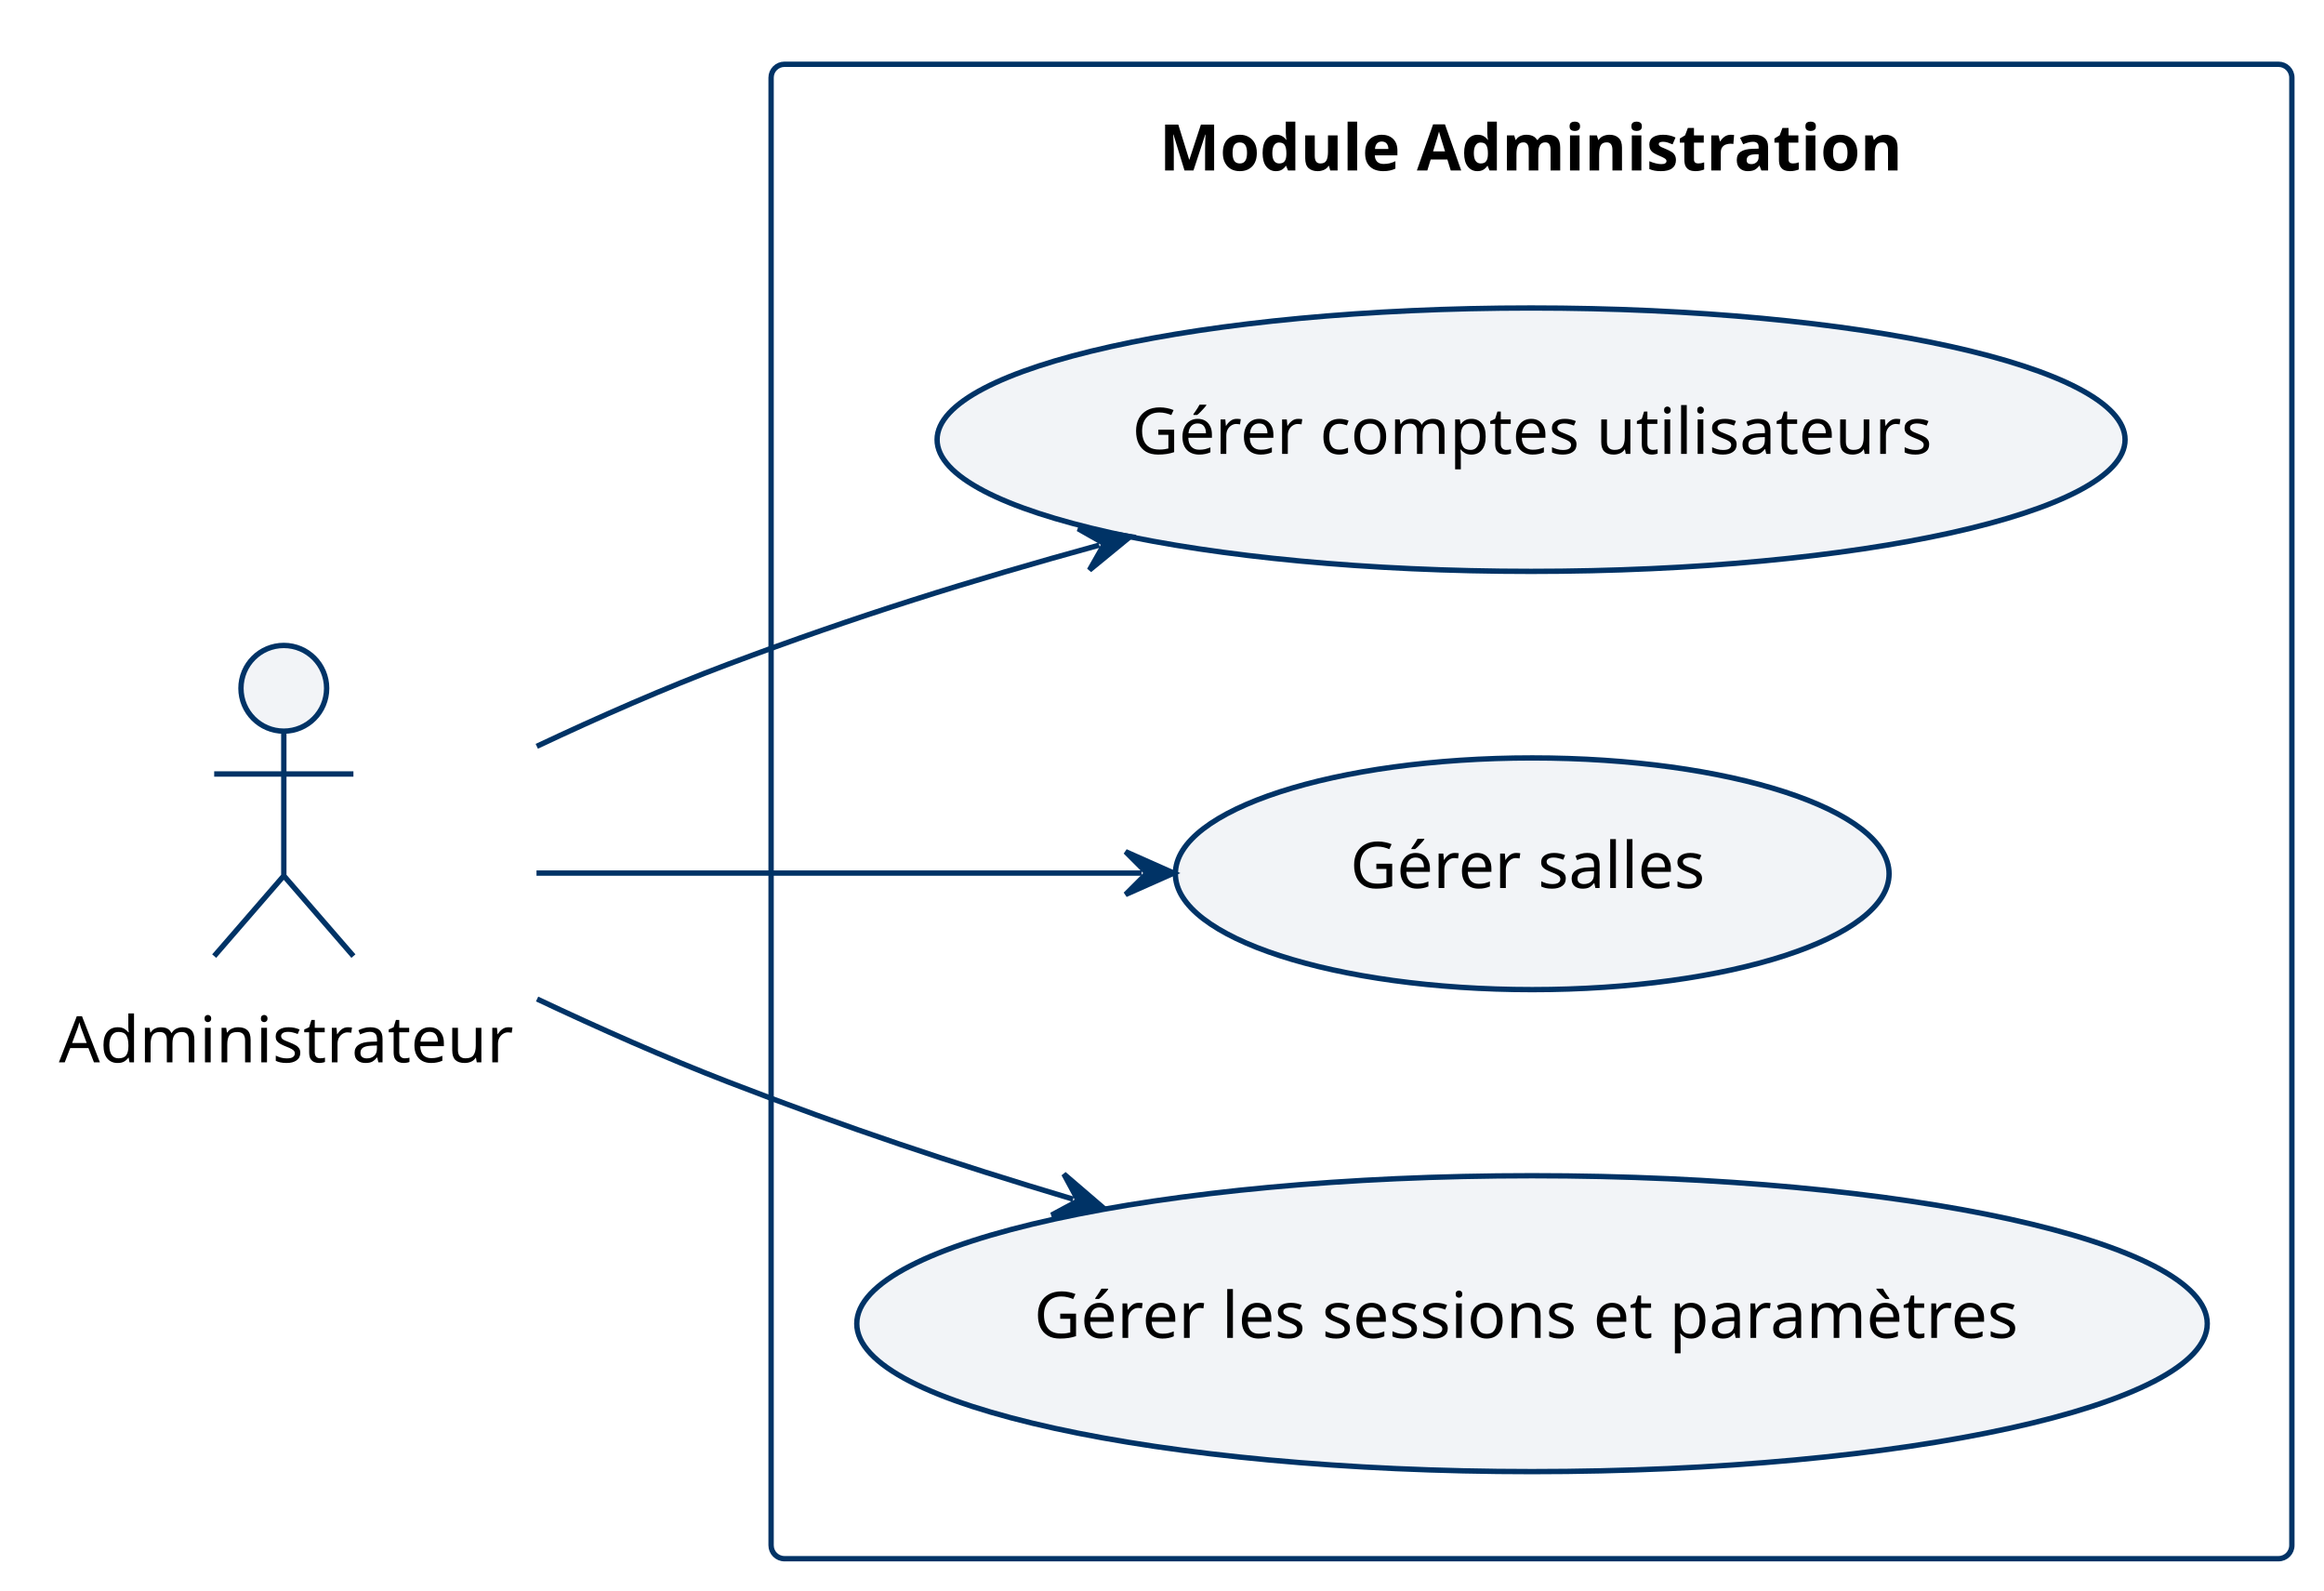
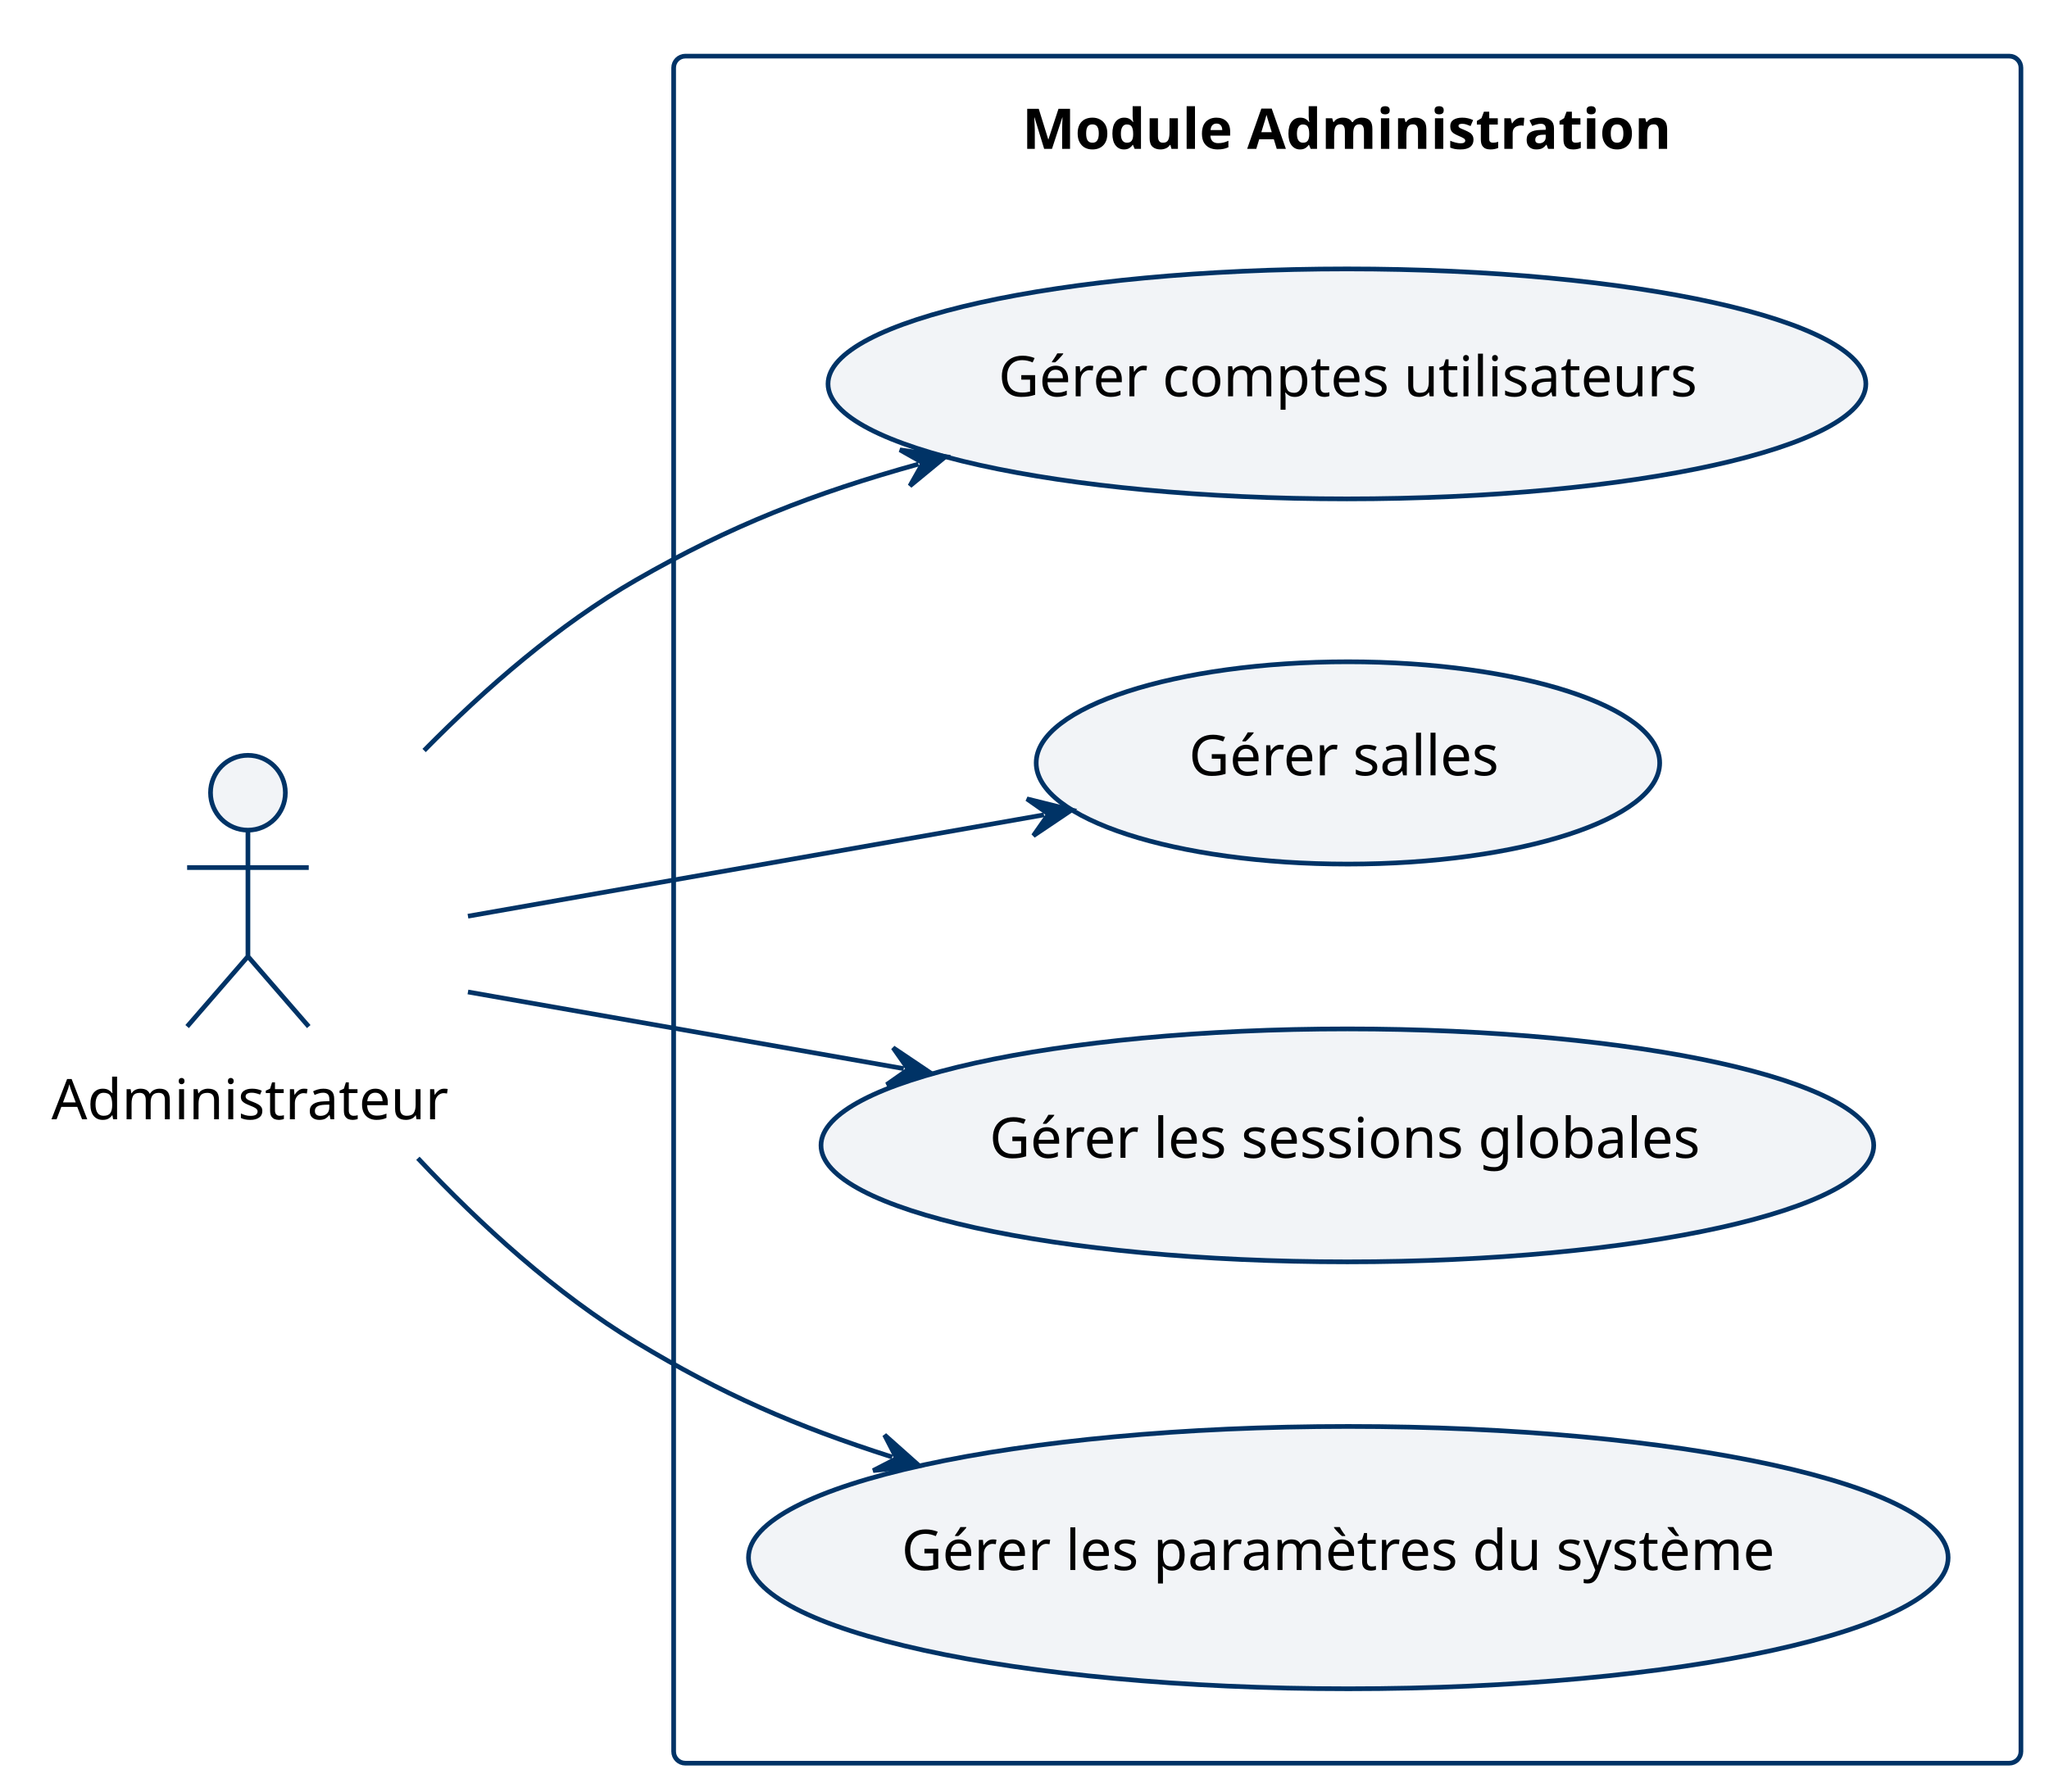
- <svg xmlns="http://www.w3.org/2000/svg" contentStyleType="text/css" height="297px" preserveAspectRatio="none" style="width:434px;height:297px;background:#FFFFFF;" version="1.1" viewBox="0 0 434 297" width="434px" zoomAndPan="magnify">
+ <svg xmlns="http://www.w3.org/2000/svg" contentStyleType="text/css" height="383px" preserveAspectRatio="none" style="width:438px;height:383px;background:#FFFFFF;" version="1.1" viewBox="0 0 438 383" width="438px" zoomAndPan="magnify">
  <defs />
  <g>
    <g id="cluster_Module Administration">
-       <rect fill="none" height="279" rx="2.5" ry="2.5" style="stroke:#003366;stroke-width:1.0;" width="284" x="144" y="12" />
-       <text fill="#000000" font-family="sans-serif" font-size="12" font-weight="bold" lengthAdjust="spacing" textLength="139" x="216.5" y="31.828">Module Administration</text>
+       <rect fill="none" height="365" rx="2.5" ry="2.5" style="stroke:#003366;stroke-width:1.0;" width="288" x="144" y="12" />
+       <text fill="#000000" font-family="sans-serif" font-size="12" font-weight="bold" lengthAdjust="spacing" textLength="139" x="218.5" y="31.828">Module Administration</text>
    </g>
    <g id="elem_UC1">
-       <ellipse cx="285.925" cy="82.085" fill="#F2F4F7" rx="110.925" ry="24.585" style="stroke:#003366;stroke-width:1.0;" />
-       <text fill="#000000" font-family="sans-serif" font-size="12" lengthAdjust="spacing" textLength="149" x="211.425" y="84.741">Gérer comptes utilisateurs</text>
+       <ellipse cx="287.925" cy="82.085" fill="#F2F4F7" rx="110.925" ry="24.585" style="stroke:#003366;stroke-width:1.0;" />
+       <text fill="#000000" font-family="sans-serif" font-size="12" lengthAdjust="spacing" textLength="149" x="213.425" y="84.741">Gérer comptes utilisateurs</text>
    </g>
    <g id="elem_UC2">
-       <ellipse cx="286.14" cy="163.128" fill="#F2F4F7" rx="66.64" ry="21.628" style="stroke:#003366;stroke-width:1.0;" />
-       <text fill="#000000" font-family="sans-serif" font-size="12" lengthAdjust="spacing" textLength="68" x="252.14" y="165.784">Gérer salles</text>
+       <ellipse cx="288.14" cy="163.128" fill="#F2F4F7" rx="66.64" ry="21.628" style="stroke:#003366;stroke-width:1.0;" />
+       <text fill="#000000" font-family="sans-serif" font-size="12" lengthAdjust="spacing" textLength="68" x="254.14" y="165.784">Gérer salles</text>
+     </g>
+     <g id="elem_UC3">
+       <ellipse cx="288.016" cy="244.903" fill="#F2F4F7" rx="112.516" ry="24.903" style="stroke:#003366;stroke-width:1.0;" />
+       <text fill="#000000" font-family="sans-serif" font-size="12" lengthAdjust="spacing" textLength="153" x="211.516" y="247.559">Gérer les sessions globales</text>
    </g>
    <g id="elem_UC4">
-       <ellipse cx="286.1" cy="247.12" fill="#F2F4F7" rx="126.1" ry="27.62" style="stroke:#003366;stroke-width:1.0;" />
-       <text fill="#000000" font-family="sans-serif" font-size="12" lengthAdjust="spacing" textLength="186" x="193.1" y="249.776">Gérer les sessions et paramètres</text>
+       <ellipse cx="288.219" cy="333.044" fill="#F2F4F7" rx="128.219" ry="28.044" style="stroke:#003366;stroke-width:1.0;" />
+       <text fill="#000000" font-family="sans-serif" font-size="12" lengthAdjust="spacing" textLength="191" x="192.719" y="335.7">Gérer les  paramètres du système</text>
    </g>
    <g id="elem_Admin">
-       <ellipse cx="53" cy="128.5" fill="#F2F4F7" rx="8" ry="8" style="stroke:#003366;stroke-width:1.0;" />
-       <path d="M53,136.5 L53,163.5 M40,144.5 L66,144.5 M53,163.5 L40,178.5 M53,163.5 L66,178.5 " fill="none" style="stroke:#003366;stroke-width:1.0;" />
-       <text fill="#000000" font-family="sans-serif" font-size="12" lengthAdjust="spacing" textLength="84" x="11" y="198.328">Administrateur</text>
+       <ellipse cx="53" cy="169.5" fill="#F2F4F7" rx="8" ry="8" style="stroke:#003366;stroke-width:1.0;" />
+       <path d="M53,177.5 L53,204.5 M40,185.5 L66,185.5 M53,204.5 L40,219.5 M53,204.5 L66,219.5 " fill="none" style="stroke:#003366;stroke-width:1.0;" />
+       <text fill="#000000" font-family="sans-serif" font-size="12" lengthAdjust="spacing" textLength="84" x="11" y="239.328">Administrateur</text>
    </g>
    <g id="link_Admin_UC1">
-       <path d="M100.24,139.33 C111.76,133.91 124.19,128.43 136,124 C160.03,114.97 181.075,108.431 205.285,101.771 " fill="none" id="Admin-to-UC1" style="stroke:#003366;stroke-width:1.0;" />
-       <polygon fill="#003366" points="211.07,100.18,201.331,98.71,206.249,101.506,203.453,106.424,211.07,100.18" style="stroke:#003366;stroke-width:1.0;" />
+       <path d="M90.66,160.47 C103.78,147.15 119.45,133.52 136,124 C156.16,112.4 173.919,105.467 196.329,99.237 " fill="none" id="Admin-to-UC1" style="stroke:#003366;stroke-width:1.0;" />
+       <polygon fill="#003366" points="202.11,97.63,192.368,96.187,197.293,98.969,194.51,103.894,202.11,97.63" style="stroke:#003366;stroke-width:1.0;" />
    </g>
    <g id="link_Admin_UC2">
-       <path d="M100.19,163 C134.29,163 175.18,163 213.2,163 " fill="none" id="Admin-to-UC2" style="stroke:#003366;stroke-width:1.0;" />
-       <polygon fill="#003366" points="219.2,163,210.2,159,214.2,163,210.2,167,219.2,163" style="stroke:#003366;stroke-width:1.0;" />
+       <path d="M100.03,195.9 C137.04,189.39 183.321,181.24 223.161,174.23 " fill="none" id="Admin-to-UC2" style="stroke:#003366;stroke-width:1.0;" />
+       <polygon fill="#003366" points="229.07,173.19,219.513,170.81,224.146,174.056,220.899,178.689,229.07,173.19" style="stroke:#003366;stroke-width:1.0;" />
+     </g>
+     <g id="link_Admin_UC3">
+       <path d="M100.03,212.1 C128.28,217.07 159.481,222.56 193.181,228.49 " fill="none" id="Admin-to-UC3" style="stroke:#003366;stroke-width:1.0;" />
+       <polygon fill="#003366" points="199.09,229.53,190.919,224.031,194.166,228.663,189.533,231.91,199.09,229.53" style="stroke:#003366;stroke-width:1.0;" />
    </g>
    <g id="link_Admin_UC4">
-       <path d="M100.3,186.51 C111.82,191.94 124.24,197.46 136,202 C158.43,210.67 177.532,217.028 200.402,223.878 " fill="none" id="Admin-to-UC4" style="stroke:#003366;stroke-width:1.0;" />
-       <polygon fill="#003366" points="206.15,225.6,198.676,219.186,201.36,224.165,196.381,226.85,206.15,225.6" style="stroke:#003366;stroke-width:1.0;" />
+       <path d="M89.33,247.66 C102.69,261.87 118.84,276.63 136,287 C154.41,298.13 170.015,304.923 190.725,311.543 " fill="none" id="Admin-to-UC4" style="stroke:#003366;stroke-width:1.0;" />
+       <polygon fill="#003366" points="196.44,313.37,189.085,306.82,191.677,311.848,186.649,314.44,196.44,313.37" style="stroke:#003366;stroke-width:1.0;" />
    </g>
  </g>
</svg>
